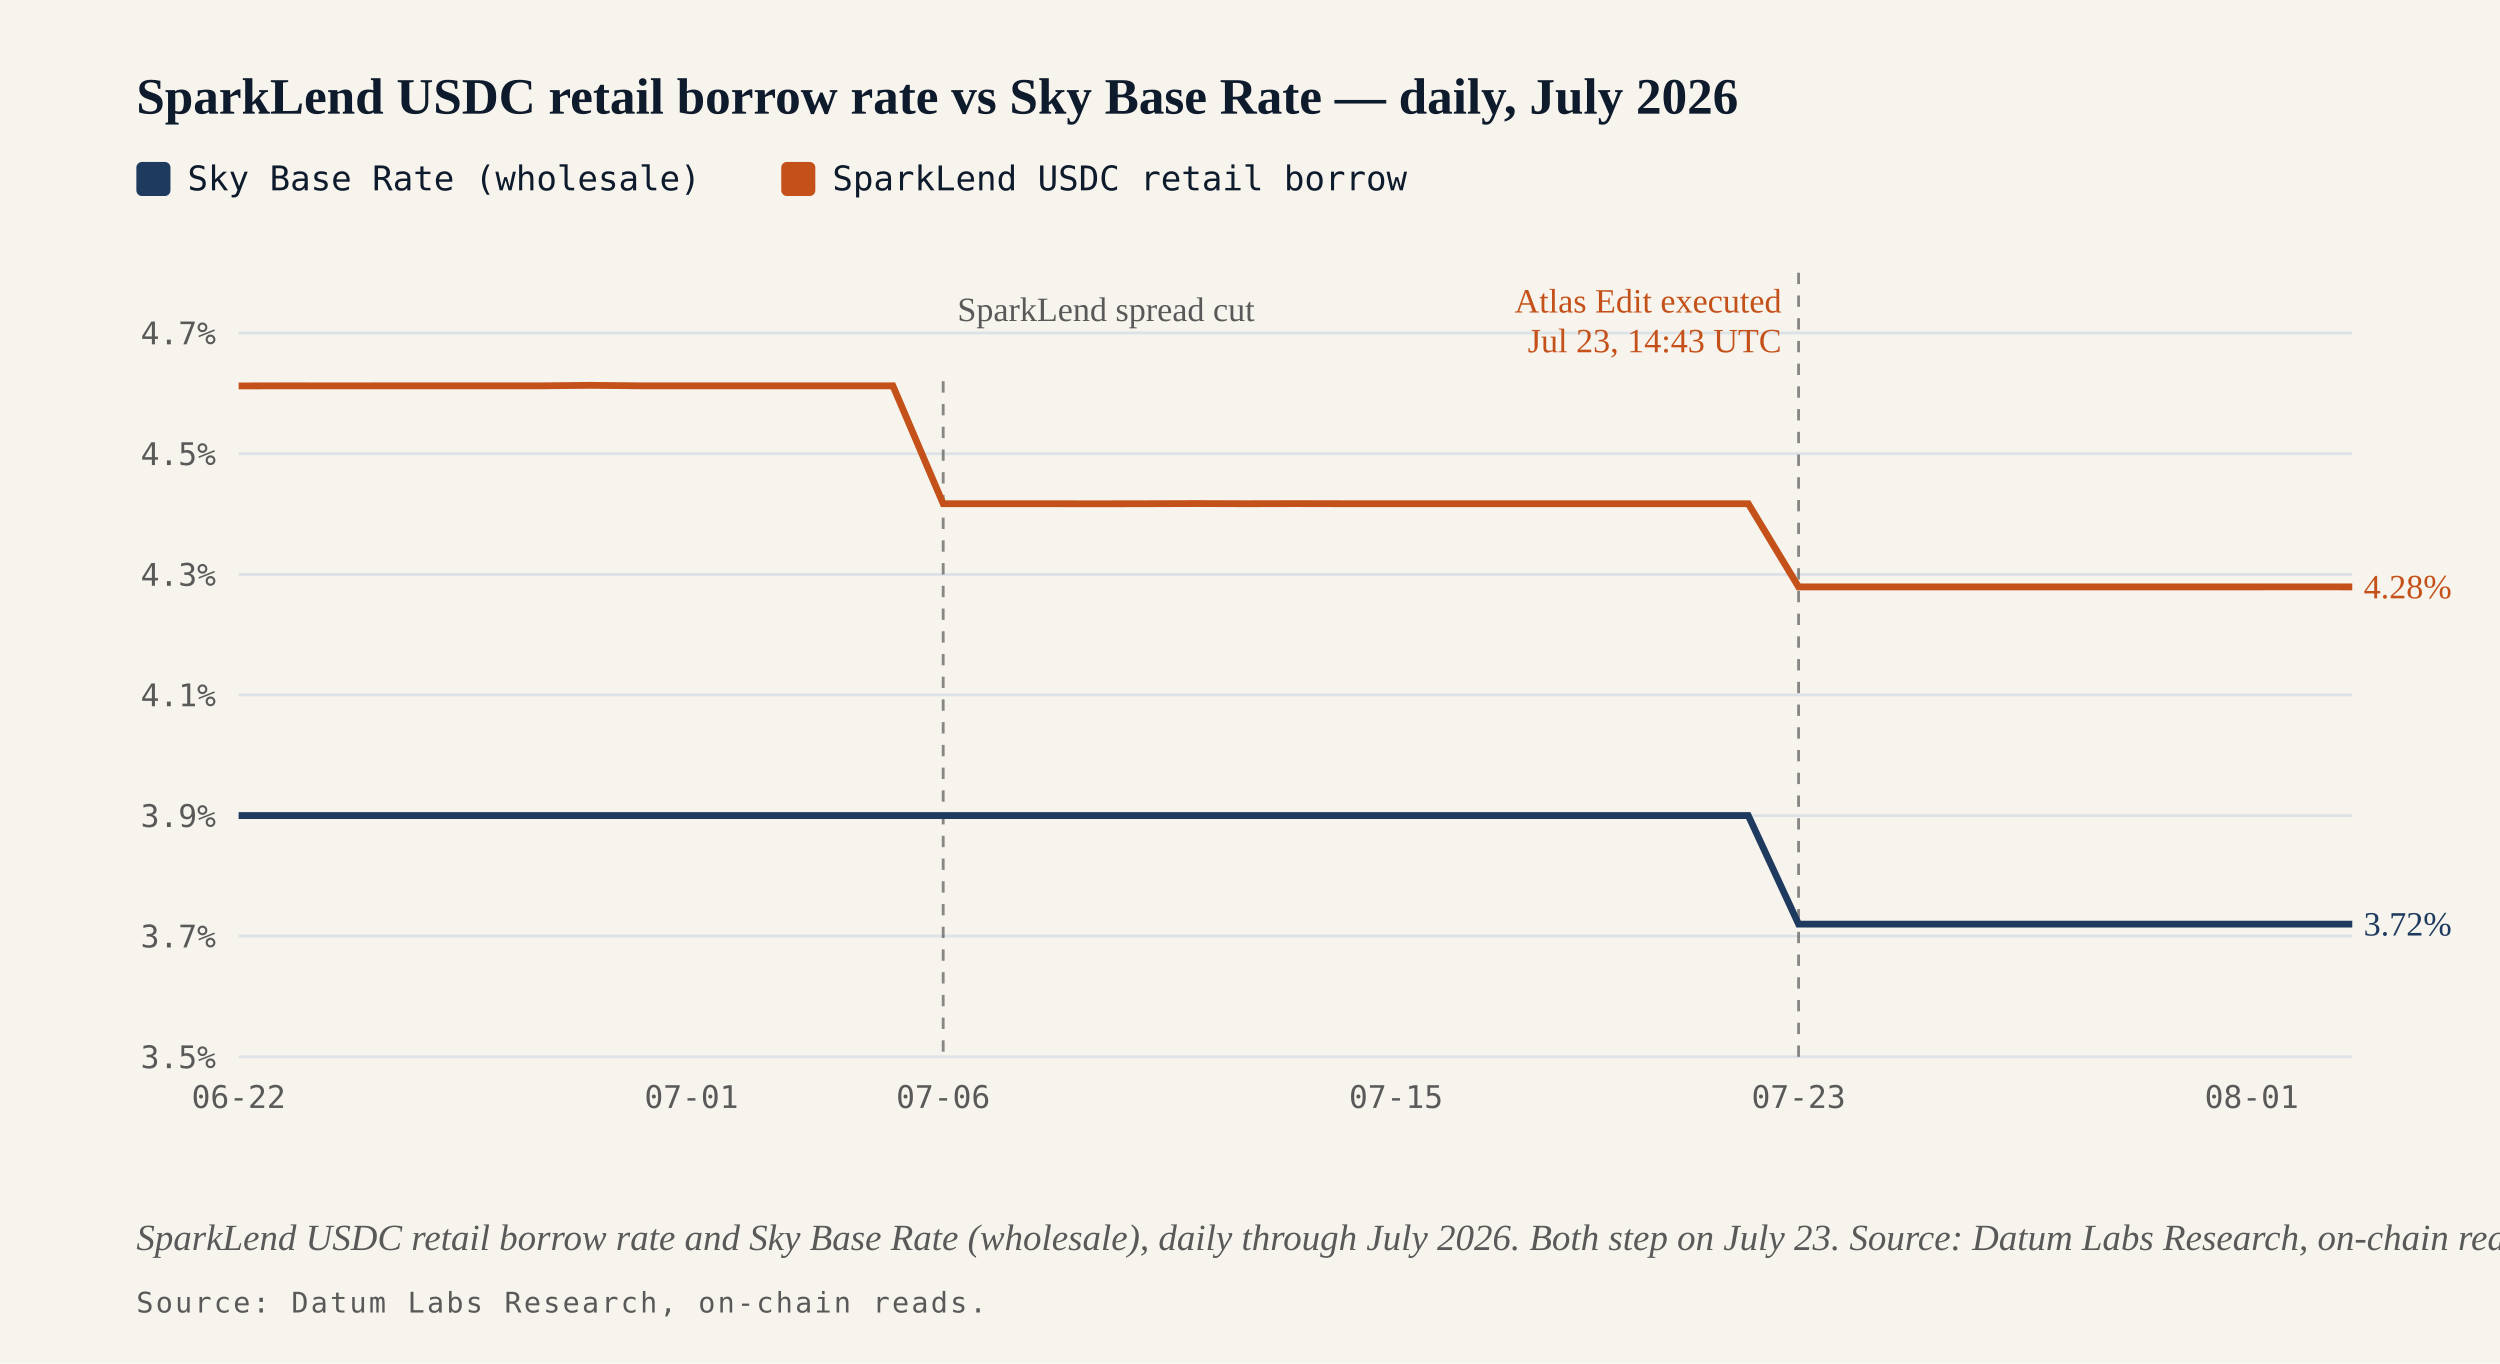
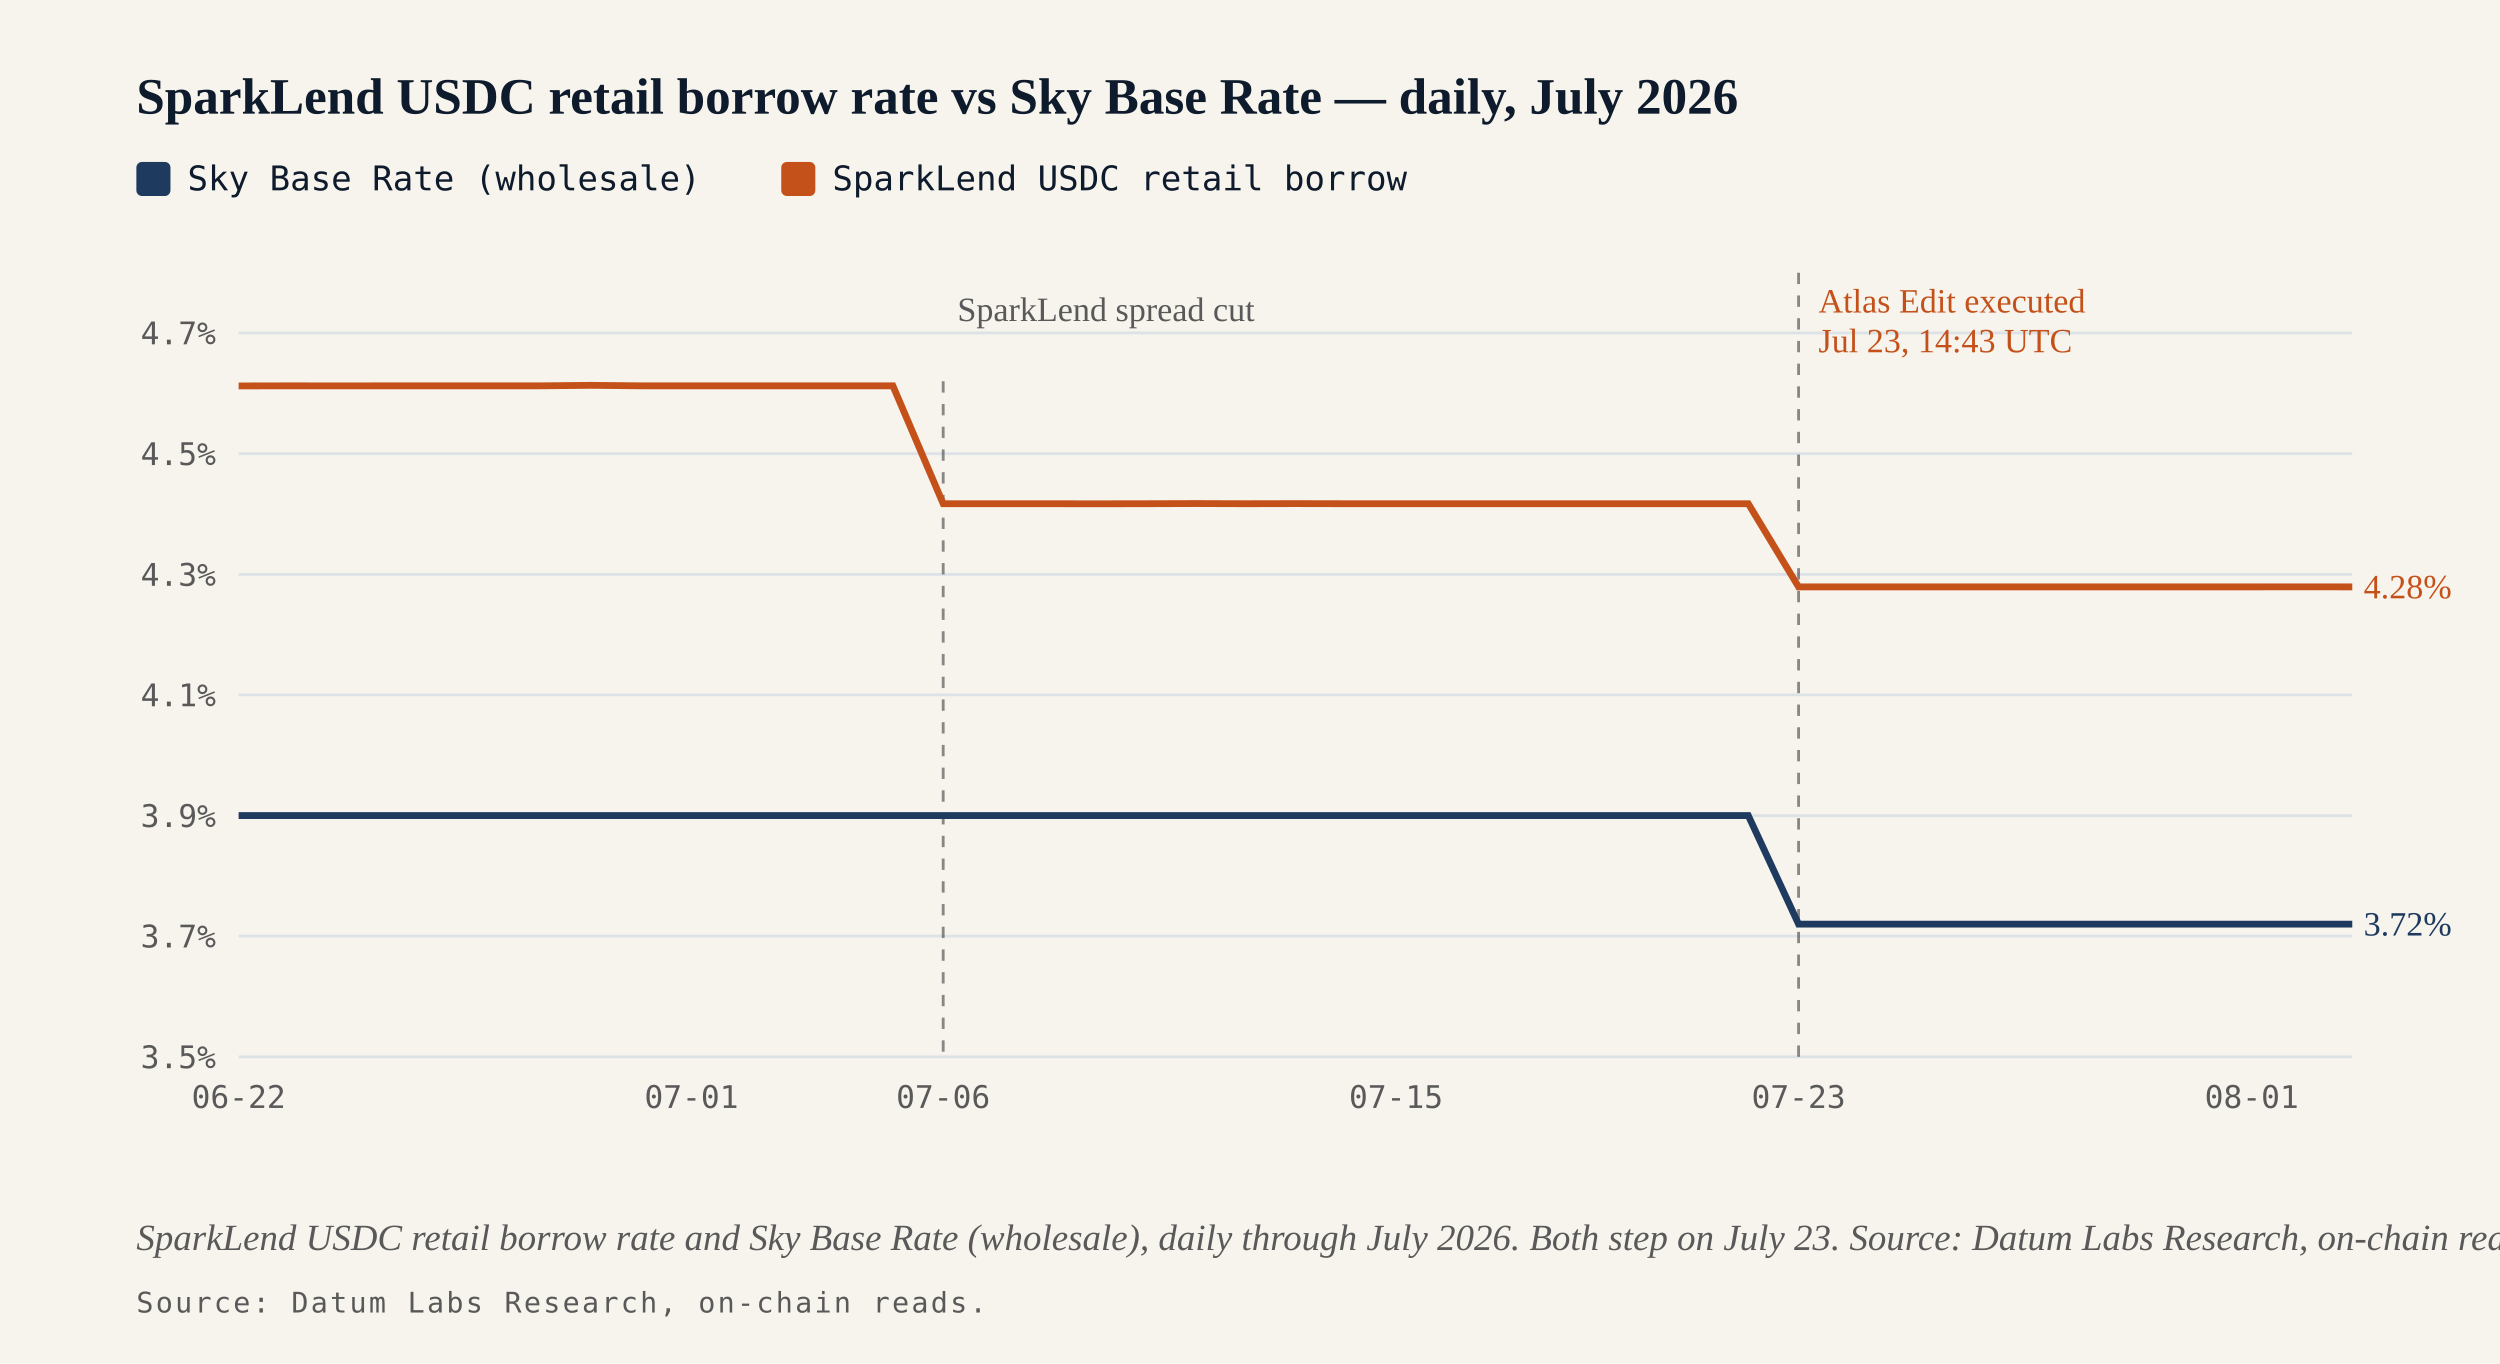
<svg xmlns="http://www.w3.org/2000/svg" viewBox="0 0 880 480" font-family="'Source Serif 4', 'Liberation Serif', Georgia, serif">
  <style>
    .title { fill: #0E1B2C; font: 600 18px 'Source Serif 4', 'Liberation Serif', Georgia, serif; }
    .axis { fill: #595959; font: 11px 'JetBrains Mono', 'DejaVu Sans Mono', monospace; }
    .lbl { fill: #0E1B2C; font: 12px 'JetBrains Mono', 'DejaVu Sans Mono', monospace; }
    .val { font: 600 12px 'JetBrains Mono', 'DejaVu Sans Mono', monospace; }
    .grid { stroke: #B8C9DD; stroke-opacity: 0.4; }
    .ref { stroke: #595959; stroke-dasharray: 4 4; stroke-opacity: 0.7; }
    .caption { fill: #595959; font: italic 13px 'Source Serif 4', 'Liberation Serif', Georgia, serif; }
    .source { fill: #595959; font: 10px 'JetBrains Mono', 'DejaVu Sans Mono', monospace; letter-spacing: 0.08em; }
  </style>
  <rect width="880" height="480" fill="#F7F4ED" />
  <text class="title" x="48" y="40">SparkLend USDC retail borrow rate vs Sky Base Rate — daily, July 2026</text>
  <rect x="48" y="57" width="12" height="12" rx="2" fill="#1F3A5F" />
  <text x="66" y="67" class="lbl">Sky Base Rate (wholesale)</text>
  <rect x="275.0" y="57" width="12" height="12" rx="2" fill="#C5511A" />
  <text x="293.0" y="67" class="lbl">SparkLend USDC retail borrow</text>
  <line class="grid" x1="84" y1="372.0" x2="828" y2="372.0" />
  <text class="axis" x="76" y="376.0" text-anchor="end">3.5%</text>
  <line class="grid" x1="84" y1="329.5" x2="828" y2="329.5" />
  <text class="axis" x="76" y="333.5" text-anchor="end">3.7%</text>
  <line class="grid" x1="84" y1="287.1" x2="828" y2="287.1" />
  <text class="axis" x="76" y="291.1" text-anchor="end">3.9%</text>
  <line class="grid" x1="84" y1="244.6" x2="828" y2="244.6" />
  <text class="axis" x="76" y="248.6" text-anchor="end">4.1%</text>
  <line class="grid" x1="84" y1="202.2" x2="828" y2="202.2" />
  <text class="axis" x="76" y="206.2" text-anchor="end">4.3%</text>
  <line class="grid" x1="84" y1="159.7" x2="828" y2="159.7" />
  <text class="axis" x="76" y="163.7" text-anchor="end">4.5%</text>
  <line class="grid" x1="84" y1="117.2" x2="828" y2="117.2" />
  <text class="axis" x="76" y="121.2" text-anchor="end">4.7%</text>
  <text class="axis" x="84.0" y="390" text-anchor="middle">06-22</text>
  <text class="axis" x="243.4" y="390" text-anchor="middle">07-01</text>
  <text class="axis" x="332.0" y="390" text-anchor="middle">07-06</text>
  <text class="axis" x="491.4" y="390" text-anchor="middle">07-15</text>
  <text class="axis" x="633.1" y="390" text-anchor="middle">07-23</text>
  <text class="axis" x="792.6" y="390" text-anchor="middle">08-01</text>
  <line class="ref" x1="633.1" y1="96" x2="633.1" y2="372" stroke="#C5511A" stroke-opacity="0.85" />
-   <text x="627.1" y="110" text-anchor="end" font="600 11px 'JetBrains Mono', 'DejaVu Sans Mono', monospace" fill="#C5511A">Atlas Edit executed</text>
-   <text x="627.1" y="124" text-anchor="end" font="600 11px 'JetBrains Mono', 'DejaVu Sans Mono', monospace" fill="#C5511A">Jul 23, 14:43 UTC</text>
+   <text x="640.1" y="110" text-anchor="start" font="600 11px 'JetBrains Mono', 'DejaVu Sans Mono', monospace" fill="#C5511A">Atlas Edit executed</text>
+   <text x="640.1" y="124" text-anchor="start" font="600 11px 'JetBrains Mono', 'DejaVu Sans Mono', monospace" fill="#C5511A">Jul 23, 14:43 UTC</text>
  <line class="ref" x1="332.0" y1="134.2" x2="332.0" y2="372" stroke="#595959" stroke-opacity="0.5" />
  <text x="337.0" y="113.0" font="11px 'JetBrains Mono', 'DejaVu Sans Mono', monospace" fill="#595959">SparkLend spread cut</text>
  <polyline points="84.0,135.85 101.7,135.81 119.4,135.83 137.1,135.81 154.9,135.81 172.6,135.81 190.3,135.81 208.0,135.64 225.7,135.81 243.4,135.81 261.1,135.81 278.9,135.81 296.6,135.81 314.3,135.81 332.0,177.31 349.7,177.31 367.4,177.31 385.1,177.34 402.9,177.31 420.6,177.25 438.3,177.31 456.0,177.27 473.7,177.31 491.4,177.31 509.1,177.31 526.9,177.31 544.6,177.31 562.3,177.31 580.0,177.31 597.7,177.31 615.4,177.31 633.1,206.59 650.9,206.59 668.6,206.59 686.3,206.59 704.0,206.59 721.7,206.59 739.4,206.59 757.1,206.59 774.9,206.59 792.6,206.59 810.3,206.57 828.0,206.59" fill="none" stroke="#C5511A" stroke-width="2.4" />
  <polyline points="84.0,287.08 101.7,287.08 119.4,287.08 137.1,287.08 154.9,287.08 172.6,287.08 190.3,287.08 208.0,287.08 225.7,287.08 243.4,287.08 261.1,287.08 278.9,287.08 296.6,287.08 314.3,287.08 332.0,287.08 349.7,287.08 367.4,287.08 385.1,287.08 402.9,287.08 420.6,287.08 438.3,287.08 456.0,287.08 473.7,287.08 491.4,287.08 509.1,287.08 526.9,287.08 544.6,287.08 562.3,287.08 580.0,287.08 597.7,287.08 615.4,287.08 633.1,325.29 650.9,325.29 668.6,325.29 686.3,325.29 704.0,325.29 721.7,325.29 739.4,325.29 757.1,325.29 774.9,325.29 792.6,325.29 810.3,325.29 828.0,325.29" fill="none" stroke="#1F3A5F" stroke-width="2.4" />
  <text x="832.0" y="210.6" font="600 11px 'JetBrains Mono', 'DejaVu Sans Mono', monospace" fill="#C5511A">4.28%</text>
  <text x="832.0" y="329.3" font="600 11px 'JetBrains Mono', 'DejaVu Sans Mono', monospace" fill="#1F3A5F">3.72%</text>
  <text class="caption" x="48" y="440">SparkLend USDC retail borrow rate and Sky Base Rate (wholesale), daily through July 2026. Both step on July 23. Source: Datum Labs Research, on-chain reads.</text>
  <text class="source" x="48" y="462">Source: Datum Labs Research, on-chain reads.</text>
</svg>
